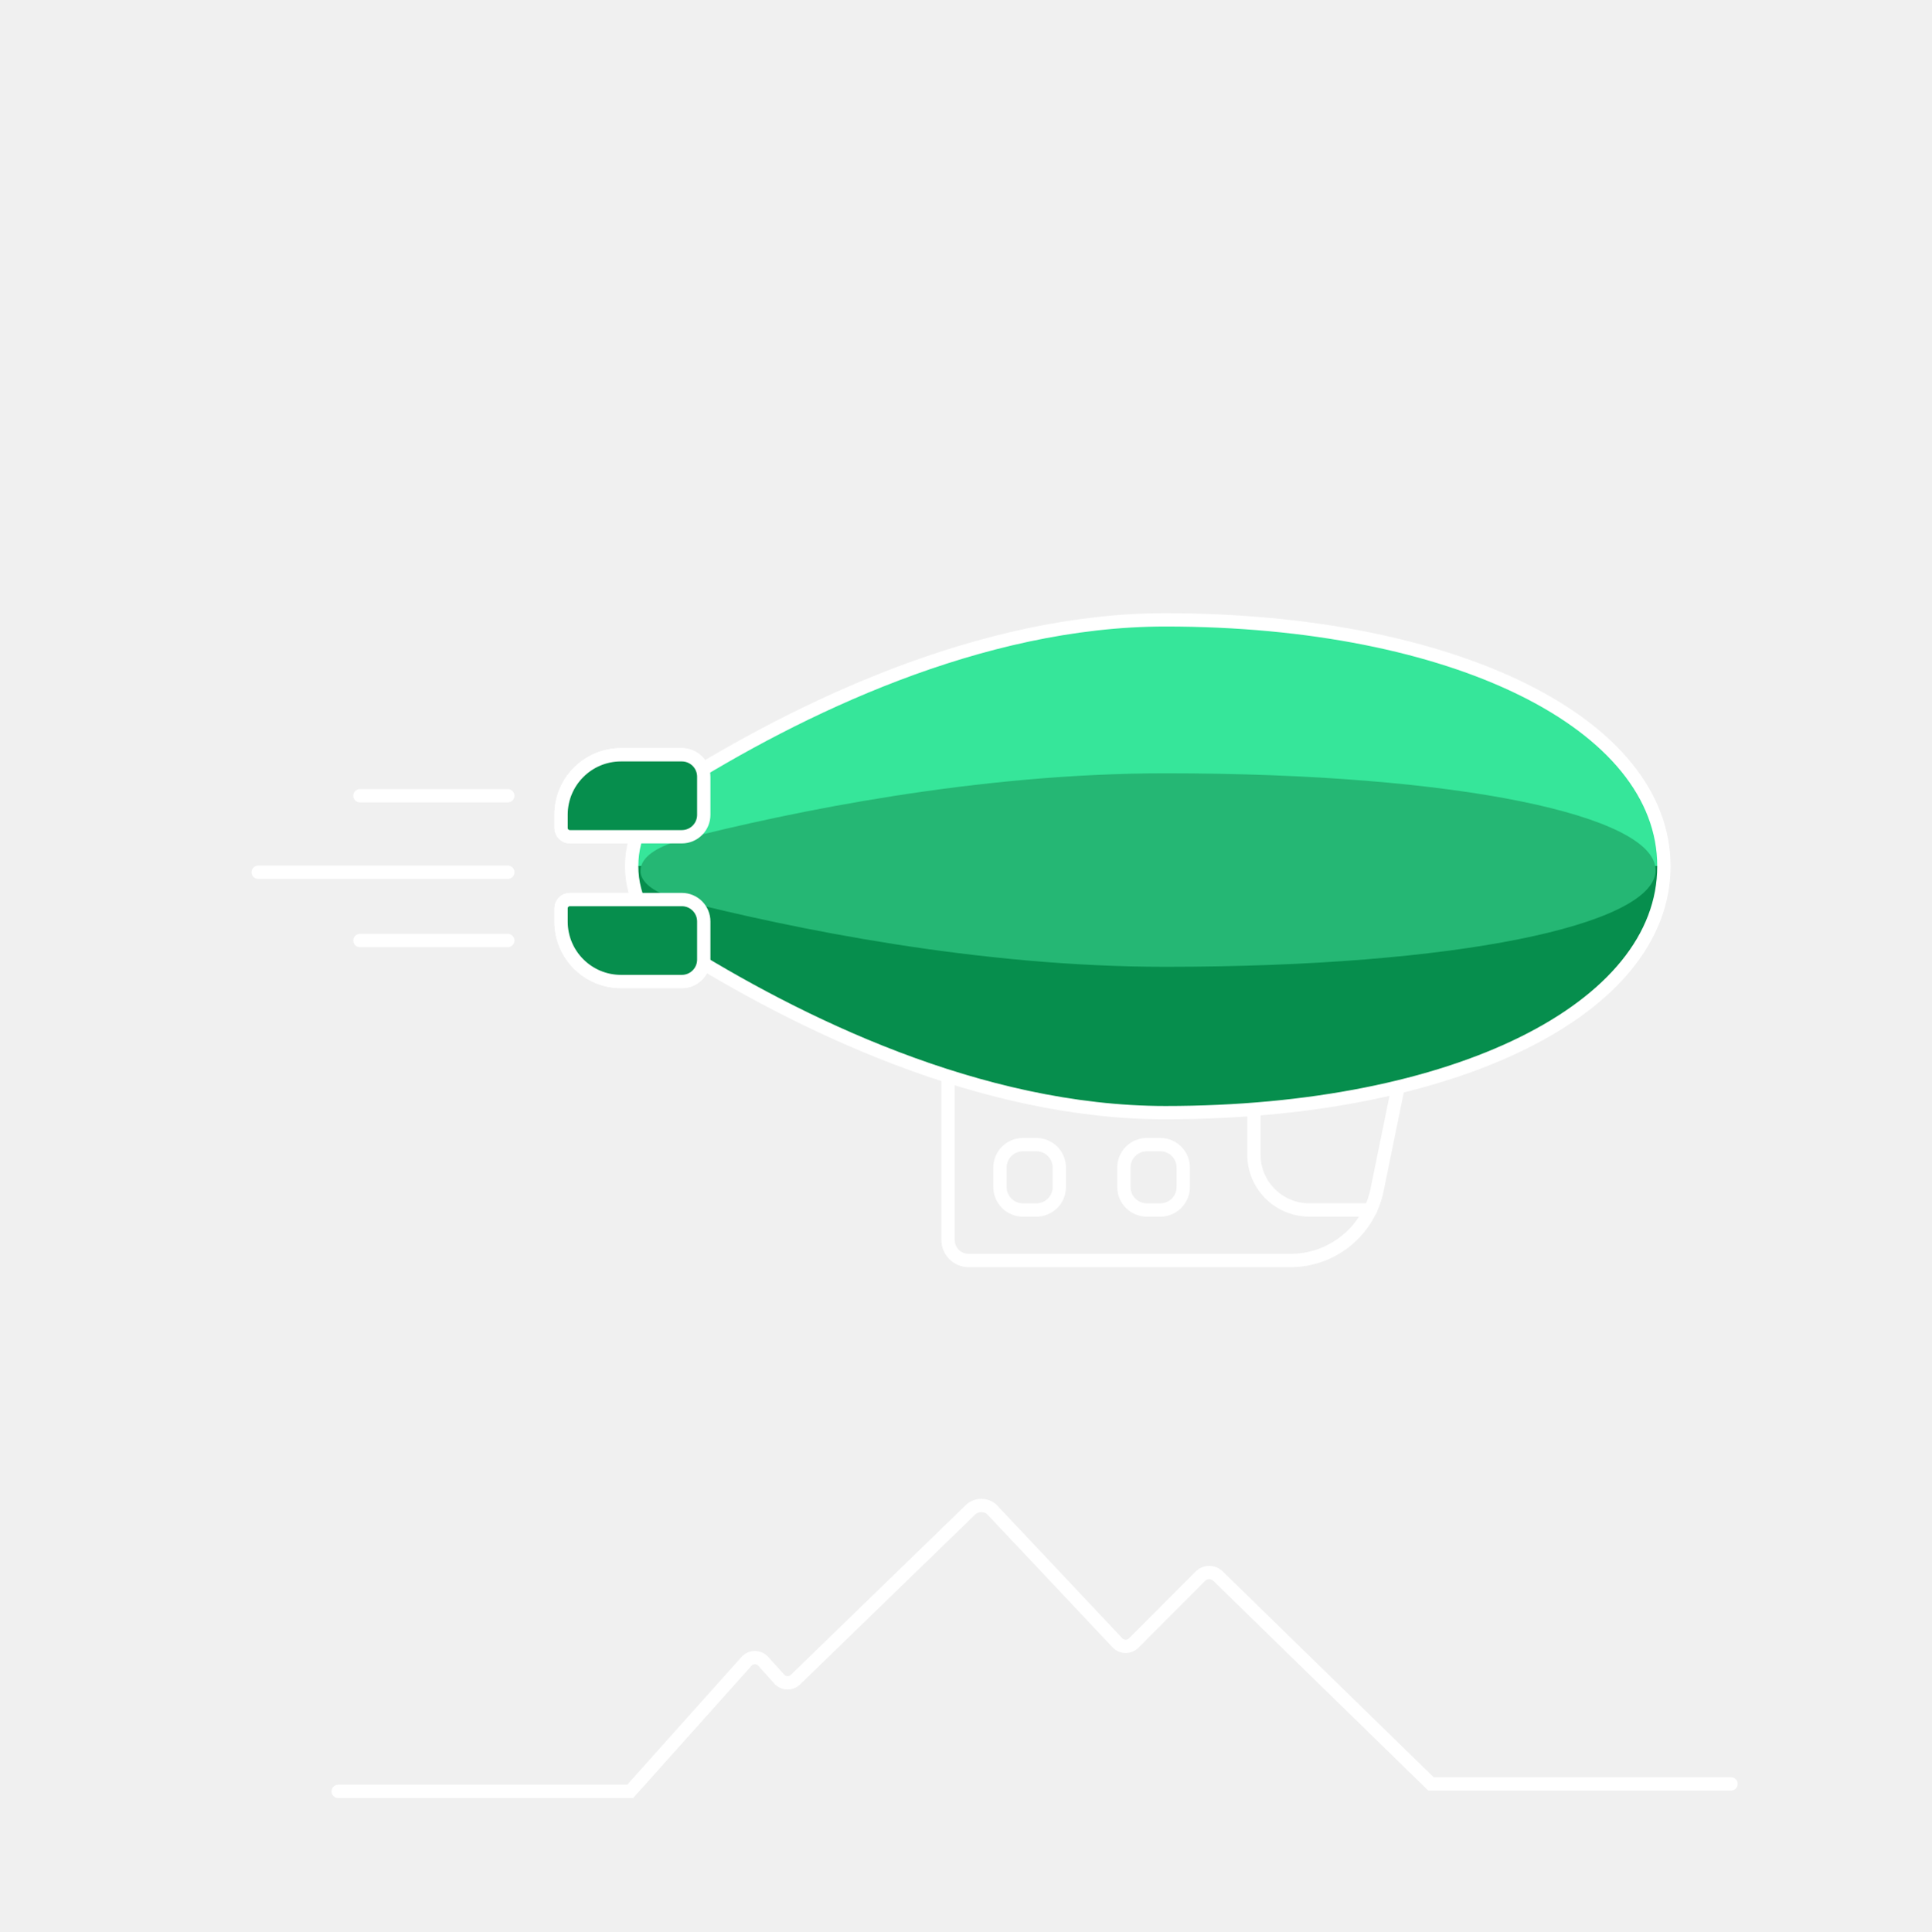
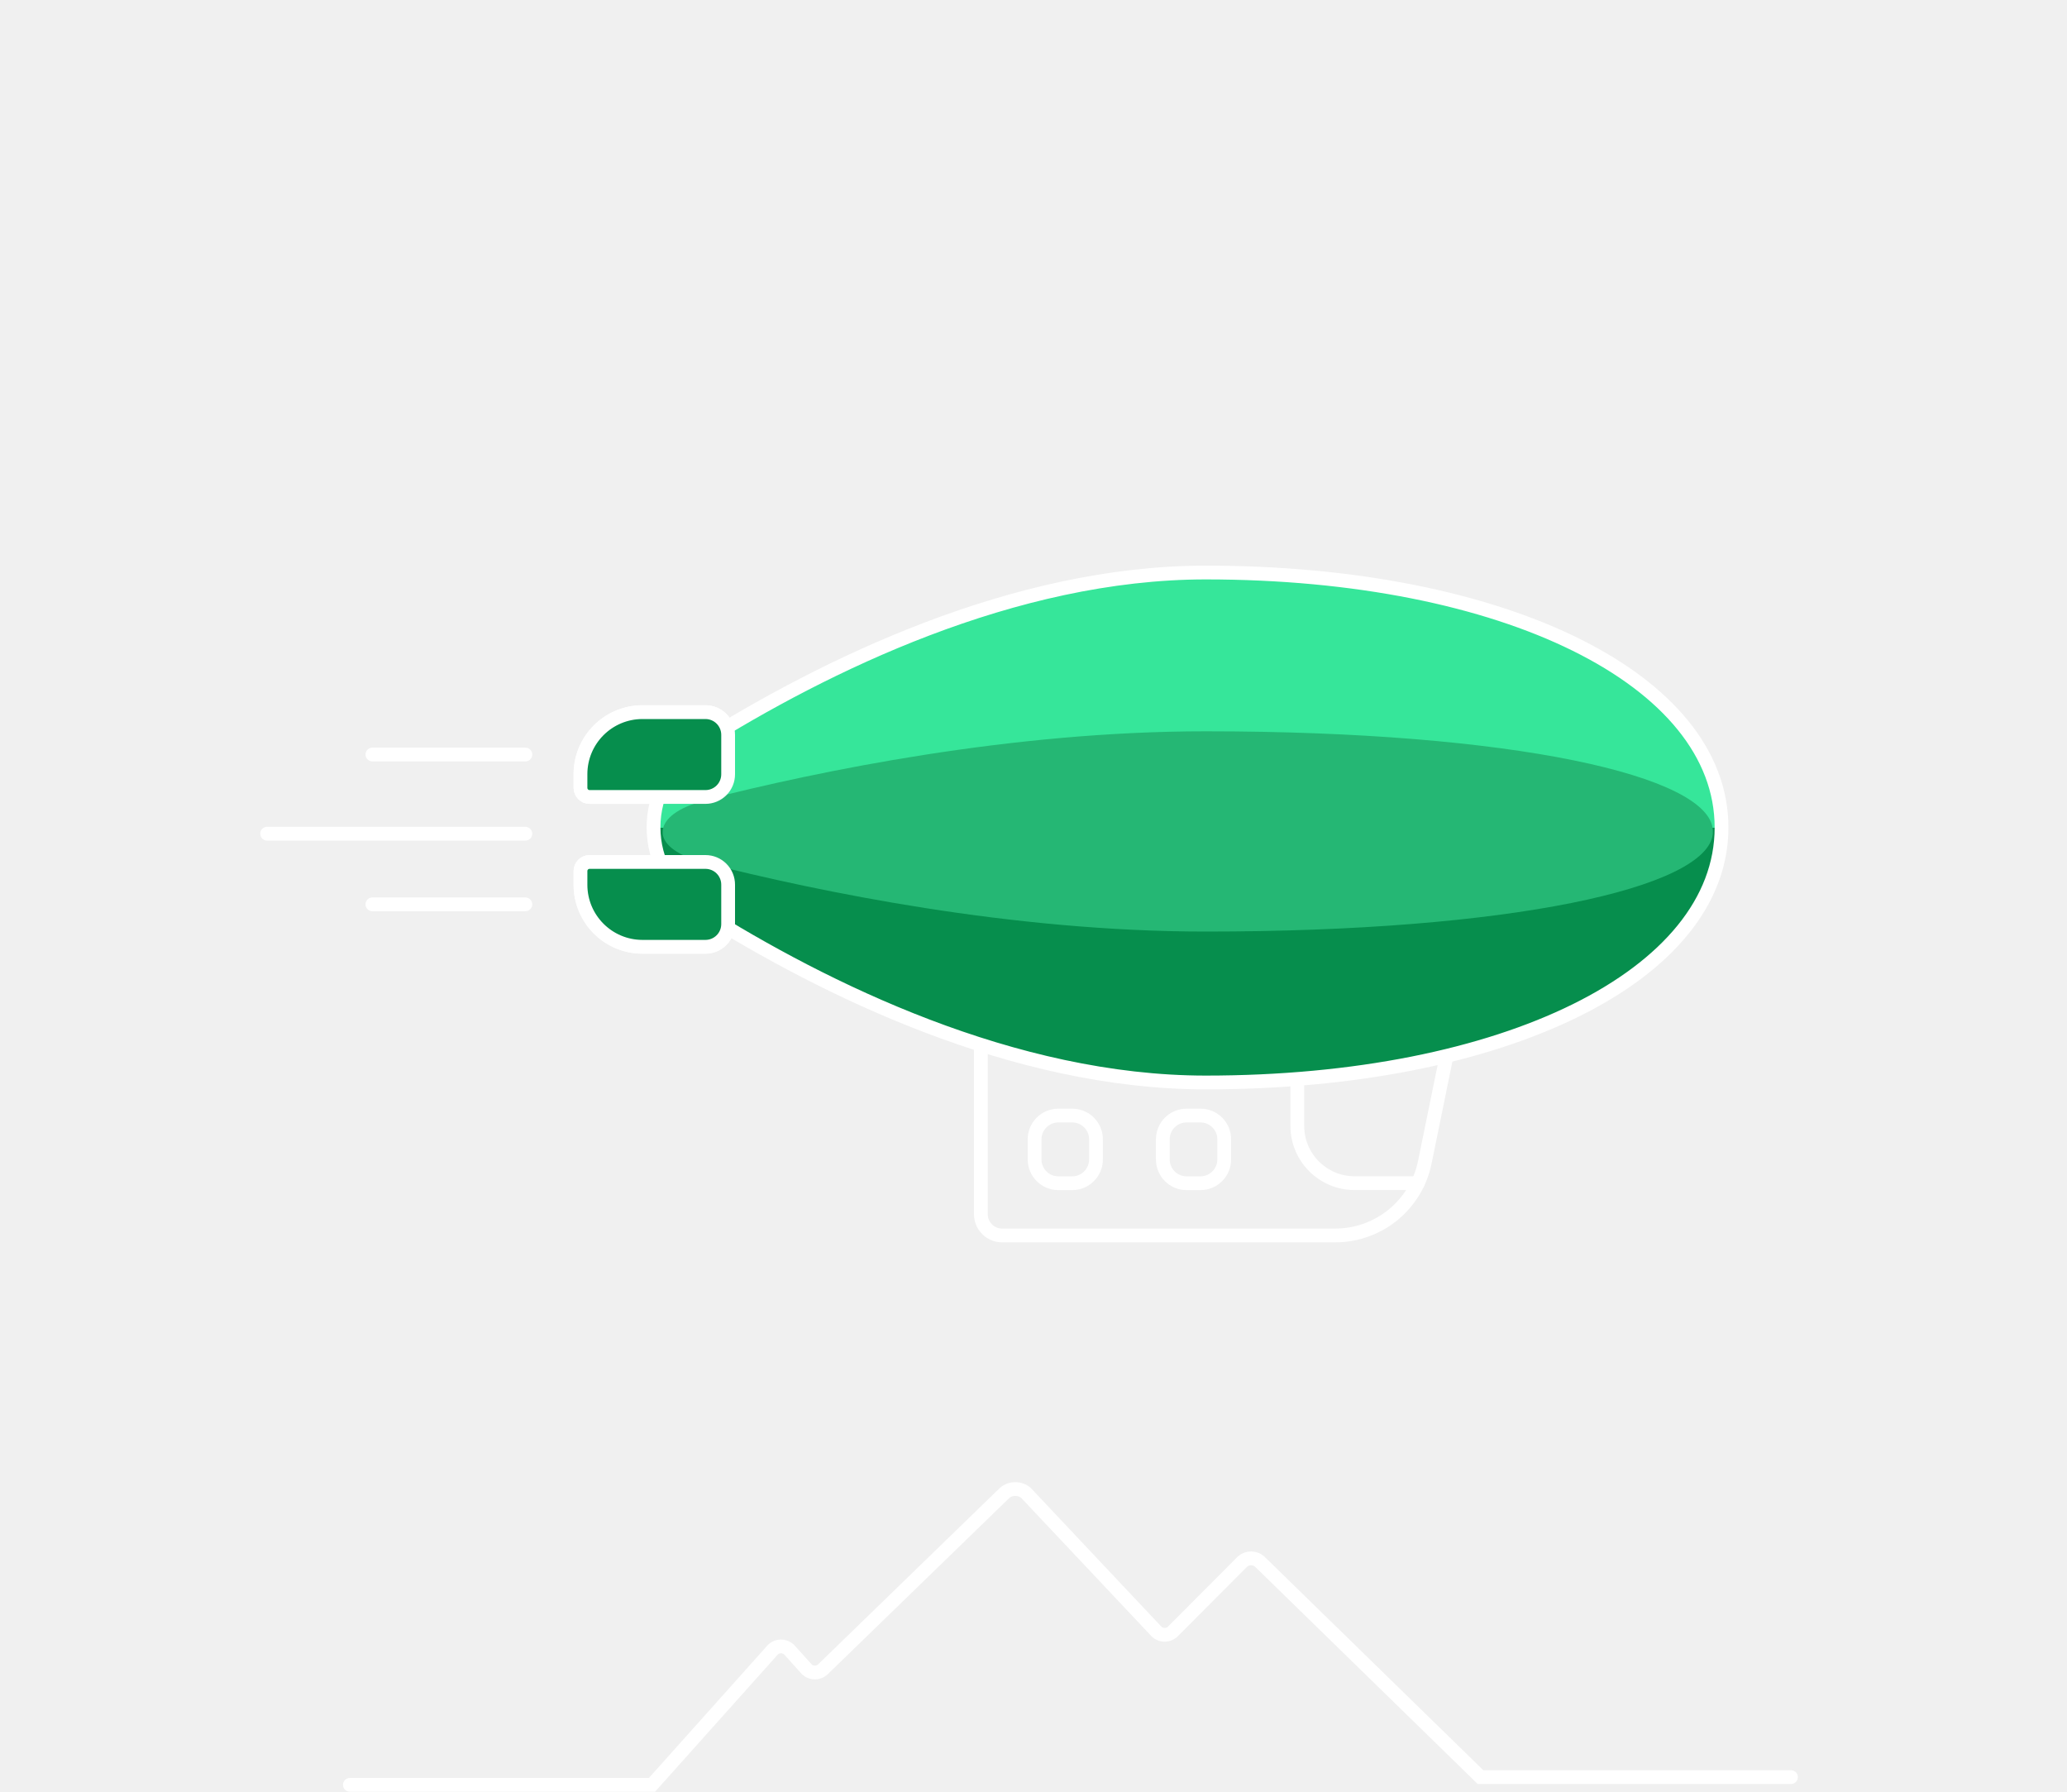
- <svg xmlns="http://www.w3.org/2000/svg" viewBox="30 60 290 290">
+ <svg xmlns="http://www.w3.org/2000/svg" viewBox="30 70 300 260">
  <animate id="start" begin="indefinite" dur="0.1s" repeatCount="1" />
  <g transform-origin="200 220">
    <animateTransform attributeName="transform" type="scale" values="1 1; 1 0.9; 1 1" keyTimes="0; 0.5; 1" keySplines="         0.3 0 0.3 1;         0.3 0 0.3 1" dur="1.8s" begin="start.begin" end="mountains.end" repeatCount="indefinite" />
    <animateTransform attributeName="transform" type="skewX" values="0; 5; 0" keyTimes="0; 0.5; 1" keySplines="         0.3 0 0.3 1;         0.3 0 0.3 1" dur="1.8s" begin="start.begin" end="mountains.end" repeatCount="indefinite" additive="sum" />
    <animate attributeName="opacity" begin="mountains.begin" to="0" dur="0.3s" repeatCount="1" fill="freeze" />
    <path d="M175.44,249.28h48.36a13.27,13.27,0,0,0,13-10.65l3.74-18.32H172.36v25.89A3.09,3.09,0,0,0,175.44,249.28Z" fill="none" stroke="#fff" stroke-linecap="round" stroke-linejoin="round" stroke-width="2" />
    <path d="M185.64,231.88h-2.05a3.45,3.45,0,0,0-3.43,3.45v2.92a3.45,3.45,0,0,0,3.43,3.45h2.05a3.45,3.45,0,0,0,3.43-3.45v-2.92A3.45,3.45,0,0,0,185.64,231.88Z" fill="none" stroke="#fff" stroke-linecap="round" stroke-linejoin="round" stroke-width="2" />
    <path d="M204.25,231.88h-2.05a3.45,3.45,0,0,0-3.43,3.45v2.92a3.45,3.45,0,0,0,3.43,3.45h2.05a3.45,3.45,0,0,0,3.43-3.45v-2.92A3.44,3.44,0,0,0,204.25,231.88Z" fill="none" stroke="#fff" stroke-linecap="round" stroke-linejoin="round" stroke-width="2">
      <animate attributeName="d" dur="0.6s" begin="mountains.begin" repeatCount="1" values="       M204.25,231.88h-2.05a3.45,3.45,0,0,0-3.43,3.45v2.92a3.45,3.45,0,0,0,3.43,3.45h2.05a3.45,3.45,0,0,0,3.43-3.45v-2.92A3.44,3.44,0,0,0,204.25,231.88Z;       M275,225.43H257.87a17.6,17.6,0,0,1-17.52-17.58V170a17.6,17.6,0,0,1,17.52-17.58H275A17.6,17.6,0,0,1,292.51,170v37.83A17.61,17.61,0,0,1,275,225.43Z" fill="freeze" />
    </path>
    <path d="M235.79,241.69h-9.22a8.31,8.31,0,0,1-8.28-8.31V220.31" fill="none" stroke="#fff" stroke-linecap="round" stroke-miterlimit="10" stroke-width="2" />
  </g>
  <g transform-origin="123 190.98">
    <animateTransform attributeName="transform" type="translate" begin="start.begin -0.9s" values="0 -3; 0 3; 0 -3" keyTimes="0; 0.5; 1" keySplines="         0.3 0 0.3 1;         0.3 0 0.3 1" dur="1.8s" end="mountains.end" repeatCount="indefinite" />
    <animateTransform attributeName="transform" type="scale" begin="start.begin -0.9s" values="1 0.9; 1 1; 1 0.9; 1 1; 1 0.9" keyTimes="0; 0.25; 0.5; 0.75; 1" keySplines="         0.3 0 0.3 1;         0.3 0 0.3 1;         0.3 0 0.3 1;         0.3 0 0.3 1" dur="1.8s" end="mountains.end" repeatCount="indefinite" additive="sum" />
    <animate attributeName="opacity" begin="mountains.begin" to="0" dur="0.3s" repeatCount="1" fill="freeze" />
    <path d="M123.23,173.34h9.16a3.29,3.29,0,0,1,3.29,3.3v5.71a3.29,3.29,0,0,1-3.29,3.3H115.57a1.32,1.32,0,0,1-1.32-1.32v-2a9,9,0,0,1,9-9" fill="#068e4d" />
    <path d="M123.23,207.39h9.16a3.29,3.29,0,0,0,3.29-3.3v-5.71a3.29,3.29,0,0,0-3.29-3.3H115.57a1.32,1.32,0,0,0-1.32,1.32v2a9,9,0,0,0,9,9" fill="#068e4d" />
    <path d="M123.23,173.34h9.16a3.29,3.29,0,0,1,3.29,3.3v5.71a3.29,3.29,0,0,1-3.29,3.3H115.57a1.32,1.32,0,0,1-1.32-1.32v-2A9,9,0,0,1,123.23,173.34Z" fill="none" stroke="#fff" stroke-linecap="round" stroke-linejoin="round" stroke-width="2" />
    <path d="M123.23,207.39h9.16a3.29,3.29,0,0,0,3.29-3.3v-5.71a3.29,3.29,0,0,0-3.29-3.3H115.57a1.32,1.32,0,0,0-1.32,1.32v2A9,9,0,0,0,123.23,207.39Z" fill="none" stroke="#fff" stroke-linecap="round" stroke-linejoin="round" stroke-width="2" />
  </g>
  <g>
    <animate attributeName="opacity" begin="mountains.begin" to="0" dur="0.3s" repeatCount="1" fill="freeze" />
    <defs>
      <linearGradient id="two-color-gradient" x1="0%" y1="0%" x2="0%" y2="100%">
        <stop offset="50%" stop-color="#36e69a" />
        <stop offset="50%" stop-color="#068e4d" />
      </linearGradient>
    </defs>
    <path d="M205,227.08c43.38,0,74.86-15.55,74.86-37s-31.48-37-74.86-37c-27.94,0-55.36,13.53-73.46,24.87a14.3,14.3,0,0,0,0,24.21c18.09,11.33,45.52,24.87,73.46,24.87" fill="url(#two-color-gradient)" />
    <path d="M205,227.08c43.38,0,74.86-15.55,74.86-37s-31.48-37-74.86-37c-27.94,0-55.36,13.53-73.46,24.87a14.3,14.3,0,0,0,0,24.21C149.63,213.54,177.06,227.08,205,227.08Z" fill="none" stroke="#fff" stroke-width="2" />
    <path d="M132.18,186.12c16.74-4.27,44.58-10,72.81-10,44.53,0,73.26,6.43,73.61,14.38,0,0.17,0,.34,0,0.51-0.85,7.86-29.45,14.17-73.6,14.17-28.23,0-56.07-5.76-72.81-10-3.79-1-5.79-2.53-6-4.13l0-.51c0.13-1.69,2.15-3.36,6.1-4.37" fill="#25b774">
      <animate attributeName="d" dur="1.8s" begin="start.begin" end="mountains.end" repeatCount="indefinite" values="       m 132.18,186.12 c 16.74,-4.27 44.328,-13.523 72.558,-13.523 44.53,0 73.512,9.953 73.862,17.903 v 0.51 c -0.85,7.86 -29.45,11.025 -73.6,11.025 -28.23,0 -56.07,-2.615 -72.81,-6.855 -3.79,-1 -5.79,-2.53 -6,-4.13 v -0.51 c 0.13,-1.69 2.15,-3.36 6.1,-4.37;       m 132.18,186.12 c 16.74,-4.27 44.58,-6.981 72.81,-6.981 44.53,0 73.26,3.411 73.61,11.361 v 0.51 c -0.85,7.86 -29.702,17.944 -73.852,17.944 -28.23,0 -55.818,-9.534 -72.558,-13.774 -3.79,-1 -5.79,-2.53 -6,-4.13 v -0.51 c 0.13,-1.69 2.15,-3.36 6.1,-4.37;       m 132.18,186.12 c 16.74,-4.27 44.328,-13.523 72.558,-13.523 44.53,0 73.512,9.953 73.862,17.903 v 0.51 c -0.85,7.86 -29.45,11.025 -73.6,11.025 -28.23,0 -56.07,-2.615 -72.81,-6.855 -3.79,-1 -5.79,-2.53 -6,-4.13 v -0.51 c 0.13,-1.69 2.15,-3.36 6.1,-4.37;" />
    </path>
  </g>
  <g id="tail-front" transform-origin="123 190.98">
    <animateTransform attributeName="transform" type="translate" values="0 -3; 0 3; 0 -3" keyTimes="0; 0.5; 1" keySplines="         0.3 0 0.3 1;         0.3 0 0.3 1" dur="1.8s" begin="start.begin" end="mountains.end" repeatCount="indefinite" />
    <animateTransform attributeName="transform" type="scale" values="1 0.9; 1 1; 1 0.9; 1 1; 1 0.9" keyTimes="0; 0.25; 0.5; 0.75; 1" keySplines="         0.3 0 0.3 1;         0.3 0 0.3 1;         0.3 0 0.3 1;         0.3 0 0.3 1" dur="1.8s" begin="start.begin" end="mountains.end" repeatCount="indefinite" additive="sum" />
    <animate attributeName="opacity" begin="mountains.begin" to="0" dur="0.3s" repeatCount="1" fill="freeze" />
    <path d="M123.23,173.34h9.16a3.29,3.29,0,0,1,3.29,3.3v5.71a3.29,3.29,0,0,1-3.29,3.3H115.57a1.32,1.32,0,0,1-1.32-1.32v-2a9,9,0,0,1,9-9" fill="#068e4d" />
    <path d="M123.23,207.39h9.16a3.29,3.29,0,0,0,3.29-3.3v-5.71a3.29,3.29,0,0,0-3.29-3.3H115.57a1.32,1.32,0,0,0-1.32,1.32v2a9,9,0,0,0,9,9" fill="#068e4d" />
    <path d="M123.23,173.34h9.16a3.29,3.29,0,0,1,3.29,3.3v5.71a3.29,3.29,0,0,1-3.29,3.3H115.57a1.32,1.32,0,0,1-1.32-1.32v-2A9,9,0,0,1,123.23,173.34Z" fill="none" stroke="#fff" stroke-linecap="round" stroke-linejoin="round" stroke-width="2" />
    <path d="M123.23,207.39h9.16a3.29,3.29,0,0,0,3.29-3.3v-5.71a3.29,3.29,0,0,0-3.29-3.3H115.57a1.32,1.32,0,0,0-1.32,1.32v2A9,9,0,0,0,123.23,207.39Z" fill="none" stroke="#fff" stroke-linecap="round" stroke-linejoin="round" stroke-width="2" />
  </g>
  <g opacity="0">
    <animateTransform id="moveCloud1" attributeName="transform" type="translate" from="200 0" to="0 0" calcMode="linear" dur="1s" begin="start.begin" repeatCount="1" fill="freeze" />
    <animate attributeName="opacity" begin="start.begin" from="0" to="1" dur="0.3s" repeatCount="1" fill="freeze" />
    <animate attributeName="opacity" begin="moveCloud1.end - 0.3s" from="1" to="0" dur="0.3s" repeatCount="1" fill="freeze" />
    <line x1="68.95" y1="107.8" x2="131.86" y2="107.8" fill="none" stroke="#fff" stroke-linecap="round" stroke-miterlimit="10" stroke-width="2" />
    <path d="M41.77,97.54H77.06a12.4,12.4,0,1,1,24.8,0h17.93" fill="none" stroke="#fff" stroke-linecap="round" stroke-miterlimit="10" stroke-width="2" />
  </g>
  <g opacity="0">
    <animateTransform id="moveCloud2" attributeName="transform" type="translate" begin="start.begin + 0.6s" from="0 0" to="-200 0" calcMode="linear" dur="1s" repeatCount="1" fill="freeze" />
    <animate attributeName="opacity" begin="moveCloud2.begin" from="0" to="1" dur="0.3s" repeatCount="1" fill="freeze" />
    <animate attributeName="opacity" begin="moveCloud2.end - 0.3s" from="1" to="0" dur="0.3s" repeatCount="1" fill="freeze" />
    <line x1="258.96" y1="93.19" x2="298.74" y2="93.19" fill="none" stroke="#fff" stroke-linecap="round" stroke-miterlimit="10" stroke-width="2" />
    <path d="M278.75,82.91H251.39a12.4,12.4,0,1,0-24.8,0H208.65" fill="none" stroke="#fff" stroke-linecap="round" stroke-miterlimit="10" stroke-width="2" />
    <line x1="287.01" y1="82.91" x2="309.21" y2="82.91" fill="none" stroke="#fff" stroke-linecap="round" stroke-miterlimit="10" stroke-width="2" />
  </g>
  <g>
    <animate attributeName="opacity" begin="mountains.begin" to="0" dur="0.3s" repeatCount="1" fill="freeze" />
    <line transform-origin="106.25 179.49" x1="106.25" y1="179.49" x2="84.05" y2="179.49" fill="none" stroke="#fff" stroke-linecap="round" stroke-miterlimit="10" stroke-width="2">
      <animateTransform attributeName="transform" type="scale" values="1 1; 0.5 1; 1 1" keyTimes="0; 0.5; 1" keySplines="           0.3 0 0.3 1;           0.3 0 0.3 1" dur="0.9s" begin="start.begin" end="mountains.end" repeatCount="indefinite" />
    </line>
    <line transform-origin="106.25 190.98" x1="106.25" y1="190.98" x2="68.77" y2="190.98" fill="none" stroke="#fff" stroke-linecap="round" stroke-miterlimit="10" stroke-width="2">
      <animateTransform attributeName="transform" begin="start.begin -0.3s" type="scale" values="1 1; 0.5 1; 1 1" keyTimes="0; 0.5; 1" keySplines="           0.3 0 0.3 1;           0.3 0 0.3 1" dur="0.9s" end="mountains.end" repeatCount="indefinite" />
    </line>
    <line transform-origin="106.25 201.23" x1="106.25" y1="201.23" x2="84.05" y2="201.23" fill="none" stroke="#fff" stroke-linecap="round" stroke-miterlimit="10" stroke-width="2">
      <animateTransform attributeName="transform" begin="start.begin -0.6s" type="scale" values="1 1; 0.5 1; 1 1" keyTimes="0; 0.5; 1" keySplines="           0.3 0 0.3 1;           0.3 0 0.3 1" calcMode="spline" dur="0.9s" end="mountains.end" repeatCount="indefinite" />
    </line>
  </g>
  <path d="M289.94,327.88H244.88L212.8,296.58a1.89,1.89,0,0,0-2.44,0l-10.2,10.23a1.72,1.72,0,0,1-2.25,0l-19-20.17a2.4,2.4,0,0,0-3.1,0l-26.42,25.64a1.71,1.71,0,0,1-2.25,0l-2.63-2.92a1.71,1.71,0,0,0-2.31,0L124.63,329H80.78" fill="none" stroke="#fff" stroke-linecap="round" stroke-miterlimit="10" stroke-width="2">
    <animate id="mountains" attributeName="d" dur="0.6s" begin="start.begin + 2s" repeatCount="1" values="       M289.94,327.88H244.88L212.8,296.58a1.89,1.89,0,0,0-2.44,0l-10.2,10.23a1.72,1.72,0,0,1-2.25,0l-19-20.17a2.4,2.4,0,0,0-3.1,0l-26.42,25.64a1.71,1.71,0,0,1-2.25,0l-2.63-2.92a1.71,1.71,0,0,0-2.31,0L124.63,329H80.78;       M289.94,328H244.88L212.8,328a1.89,1.89,0,0,0-0,0l-10.2,0a1.72,1.72,0,0,1-0,0l-19,0a2.4,2.4,0,0,0-0,0l-26.42,0a1.71,1.71,0,0,1-0,0l-2.63,0a1.71,1.71,0,0,0-0,0L124.63,328H80.78" fill="freeze" />
  </path>
  <defs>
    <clipPath id="window">
      <path d="M275,225.43H257.87a17.6,17.6,0,0,1-17.52-17.58V170a17.6,17.6,0,0,1,17.52-17.58H275A17.6,17.6,0,0,1,292.51,170v37.83A17.61,17.61,0,0,1,275,225.43Z" />
    </clipPath>
  </defs>
  <g clip-path="url(#window)">
    <g transform="translate(300 160)" opacity="0">
      <animate attributeName="opacity" begin="mountains.begin" from="0" to="1" dur="0.6s" repeatCount="1" fill="freeze" />
      <animateTransform attributeName="transform" type="translate" begin="mountains.begin" from="300 160" to="-100 160" calcMode="linear" dur="2s" repeatCount="indefinite" />
      <line x1="28.18" y1="38.34" x2="91.09" y2="38.34" fill="none" stroke="#fff" stroke-linecap="round" stroke-miterlimit="10" stroke-width="2" />
      <path d="M41.77,97.54H77.06a12.4,12.4,0,1,1,24.8,0h17.93" transform="translate(-40.77 -69.46)" fill="none" stroke="#fff" stroke-linecap="round" stroke-miterlimit="10" stroke-width="2" />
      <line x1="218.19" y1="23.72" x2="257.97" y2="23.72" fill="none" stroke="#fff" stroke-linecap="round" stroke-miterlimit="10" stroke-width="2" />
      <path d="M278.75,82.91H251.39a12.4,12.4,0,1,0-24.8,0H208.65" transform="translate(-40.77 -69.46)" fill="none" stroke="#fff" stroke-linecap="round" stroke-miterlimit="10" stroke-width="2" />
      <line x1="246.24" y1="13.45" x2="268.43" y2="13.45" fill="none" stroke="#fff" stroke-linecap="round" stroke-miterlimit="10" stroke-width="2" />
    </g>
  </g>
  <g class="cabin">
    <path opacity="0" d="M204.25,231.88h-2.05a3.45,3.45,0,0,0-3.43,3.45v2.92a3.45,3.45,0,0,0,3.43,3.45h2.05a3.45,3.45,0,0,0,3.43-3.45v-2.92A3.44,3.44,0,0,0,204.25,231.88Z" fill="none" stroke="#fff" stroke-linecap="round" stroke-linejoin="round" stroke-width="2">
      <animate attributeName="opacity" begin="mountains.begin" from="0" to="1" dur="0.6s" repeatCount="1" fill="freeze" />
      <animate attributeName="d" dur="0.6s" begin="mountains.begin" repeatCount="1" values="       M204.25,231.88h-2.05a3.45,3.45,0,0,0-3.43,3.45v2.92a3.45,3.45,0,0,0,3.43,3.45h2.05a3.45,3.45,0,0,0,3.43-3.45v-2.92A3.44,3.44,0,0,0,204.25,231.88Z;       M275,225.43H257.87a17.6,17.6,0,0,1-17.52-17.58V170a17.6,17.6,0,0,1,17.52-17.58H275A17.6,17.6,0,0,1,292.51,170v37.83A17.61,17.61,0,0,1,275,225.43Z" fill="freeze" />
    </path>
  </g>
  <g transform="translate(-50, 0)" transform-origin="150 327.88" opacity="0">
    <animateTransform id="moveSkie" begin="mountains.end + 0.3s" attributeName="transform" type="translate" to="0 0" keyTimes="0; 1" keySplines="0 0 0.3 1" calcMode="spline" dur="0.6s" repeatCount="1" fill="freeze" />
    <animateTransform attributeName="transform" type="skewX" begin="moveSkie.end" values="0; -2; 0" keySplines="0.4 0 0.7 1; 0.4 0 0.7 1" calcMode="spline" dur="1.5s" repeatCount="indefinite" />
    <animate attributeName="opacity" begin="moveSkie.begin" from="0" to="1" dur="0.6s" repeatCount="1" fill="freeze" />
    <path d="M91.14,327.79a2.2,2.2,0,0,1-2-2.36l13.66-193.17c1.1-15.49-4.8-21.92-8.75-24.47a1.35,1.35,0,0,1,.53-2.45C103,104,122.18,104,120,134.19L106.43,326.67a2.2,2.2,0,0,1-2.35,2Z" fill="#fff" />
    <path d="M124.5,328.17a2.2,2.2,0,0,1-2.17-2.23l2.24-193.63c0.19-15.53-6.07-21.61-10.16-23.91a1.35,1.35,0,0,1,.39-2.47c8.36-1.9,27.49-3,27.15,27.28l-2.25,192.93a2.2,2.2,0,0,1-2.22,2.18Z" fill="#fff" />
  </g>
  <g transform="translate(-50, 0)" opacity="0">
    <animateTransform id="moveChair" begin="mountains.end" attributeName="transform" type="translate" to="0 0" keyTimes="0; 1" keySplines="0 0 0.3 1" calcMode="spline" dur="0.6s" repeatCount="1" fill="freeze" />
    <animate attributeName="opacity" begin="moveChair.begin" from="0" to="1" dur="0.6s" repeatCount="1" fill="freeze" />
    <path d="M257.5,259.82H196.76V245.63h55.09a9.92,9.92,0,0,1,9.9,9.93,4.26,4.26,0,0,1-4.25,4.25" fill="#a67ee5" />
    <path d="M257.5,259.82H196.76V245.63h55.09a9.92,9.92,0,0,1,9.9,9.93A4.26,4.26,0,0,1,257.5,259.82Z" fill="none" stroke="#fff" stroke-miterlimit="10" stroke-width="2" />
    <polygon points="185.47 328.31 171.5 328.31 165.19 286.72 179.16 286.72 185.47 328.31" fill="#a67ee5" />
    <polygon points="185.47 328.31 171.5 328.31 165.19 286.72 179.16 286.72 185.47 328.31" fill="none" stroke="#fff" stroke-miterlimit="10" stroke-width="2" />
    <polygon points="235.03 328.31 221.06 328.31 214.76 286.72 228.72 286.72 235.03 328.31" fill="#a67ee5" />
    <polygon points="235.03 328.31 221.06 328.31 214.76 286.72 228.72 286.72 235.03 328.31" fill="none" stroke="#fff" stroke-miterlimit="10" stroke-width="2" />
    <path d="M281.33,272.45H225.44a5.59,5.59,0,0,1-5.53-4.77l-10.86-72.24a17.71,17.71,0,0,0-12.49-31.31H141.48L141.16,267l15.77,23.35,47.19,8.39a12.3,12.3,0,0,0,4.22.75h73a13.53,13.53,0,0,0,0-27.06" fill="#a67ee5" />
    <path d="M281.33,272.45H225.44a5.59,5.59,0,0,1-5.53-4.77l-10.86-72.24a17.71,17.71,0,0,0-12.49-31.31H141.48L141.16,267l15.77,23.35,47.19,8.39a12.3,12.3,0,0,0,4.22.75h73A13.53,13.53,0,0,0,281.33,272.45Z" fill="none" stroke="#fff" stroke-miterlimit="10" stroke-width="2" />
    <path d="M162.42,267.69l-10.86-72.24a17.71,17.71,0,1,0-29-13.61,18,18,0,0,0,.79,5.25L138.65,289a12.36,12.36,0,0,0,12.21,10.54h73a13.53,13.53,0,0,0,0-27.05H167.95a5.62,5.62,0,0,1-5.53-4.78" fill="#a67ee5" />
    <path d="M162.42,267.69l-10.86-72.24a17.71,17.71,0,1,0-29-13.61,18,18,0,0,0,.79,5.25L138.65,289a12.36,12.36,0,0,0,12.21,10.54h73a13.53,13.53,0,0,0,0-27.05H167.95A5.62,5.62,0,0,1,162.42,267.69Z" fill="none" stroke="#fff" stroke-miterlimit="10" stroke-width="2" />
    <path d="M206.26,259.82h-72l-2.13-14.19H200.6a9.92,9.92,0,0,1,9.9,9.93,4.26,4.26,0,0,1-4.25,4.25" fill="#a67ee5" />
    <path d="M206.26,259.82h-72l-2.13-14.19H200.6a9.92,9.92,0,0,1,9.9,9.93A4.26,4.26,0,0,1,206.26,259.82Z" fill="none" stroke="#fff" stroke-miterlimit="10" stroke-width="2" />
    <line x1="151.57" y1="195.44" x2="209.05" y2="195.44" fill="none" stroke="#fff" stroke-linecap="round" stroke-miterlimit="10" stroke-width="2" />
  </g>
  <g transform="translate(-50, 0)" transform-origin="150 327.88" opacity="0">
    <animateTransform id="movePalm" begin="mountains.end + 0.6s" attributeName="transform" type="translate" to="0 0" keyTimes="0; 1" keySplines="0 0 0.3 1" calcMode="spline" dur="0.6s" repeatCount="1" fill="freeze" />
    <animateTransform attributeName="transform" type="rotate" begin="movePalm.end" values="0; -5; 0" keySplines="0.4 0 0.7 1; 0.4 0 0.7 1" calcMode="spline" dur="1.5s" repeatCount="indefinite" />
    <animate attributeName="opacity" begin="movePalm.begin" from="0" to="1" dur="0.6s" repeatCount="1" fill="freeze" />
    <path d="M79.18,194A131,131,0,0,1,94.77,220.9a255,255,0,0,1-20.08-23.55,259,259,0,0,1-17.07-25.88A131.72,131.72,0,0,1,79.18,194" fill="#36e69a" />
    <path d="M80.94,214.39a127.19,127.19,0,0,1,22.8,20.49A242.09,242.09,0,0,1,77.9,219.17a235.86,235.86,0,0,1-23.42-18.7,119.82,119.82,0,0,1,26.46,13.92" fill="#36e69a" />
    <path d="M93.66,205.48a258.38,258.38,0,0,0,10.08,29.39,125.63,125.63,0,0,0-4.5-30.52,135.9,135.9,0,0,0-12.06-29.44,260.33,260.33,0,0,0,6.47,30.57" fill="#36e69a" />
    <path d="M107.32,213.52a250.14,250.14,0,0,0,2.06,30.67,119.93,119.93,0,0,0,3.76-30.05,131.24,131.24,0,0,0-4-31.36,238.1,238.1,0,0,0-1.87,30.74" fill="#25b774" />
    <path d="M83.08,229.56a121.93,121.93,0,0,1,26.29,14.64A225.91,225.91,0,0,1,81.21,235a228.11,228.11,0,0,1-26.37-12.69,113.61,113.61,0,0,1,28.25,7.29" fill="#25b774" />
    <path d="M88.06,243.83A118.11,118.11,0,0,1,115.62,255a211,211,0,0,1-28.78-5.6,220.87,220.87,0,0,1-27.42-9.33,114,114,0,0,1,28.65,3.73" fill="#25b774" />
    <path d="M118.71,224.79a238,238,0,0,0-3.1,30.25,117.11,117.11,0,0,0,8.82-28.54,127.44,127.44,0,0,0,1.42-31.19,213.92,213.92,0,0,0-7.15,29.48" fill="#25b774" />
    <path d="M98.86,262a118.24,118.24,0,0,1,27.07,12.34,212.3,212.3,0,0,1-28.53-6.79,220.78,220.78,0,0,1-27-10.45A114.06,114.06,0,0,1,98.86,262" fill="#068e4d" />
    <path d="M130.27,244.29a236.56,236.56,0,0,0-4.34,30.1,116.94,116.94,0,0,0,10-28.16,127.42,127.42,0,0,0,2.71-31.1,214.43,214.43,0,0,0-8.36,29.16" fill="#068e4d" />
    <path d="M108.9,280.69a118.21,118.21,0,0,1,26.54,13.47,213.62,213.62,0,0,1-28.23-8,221.65,221.65,0,0,1-26.55-11.57,113.82,113.82,0,0,1,28.24,6.08" fill="#068e4d" />
    <path d="M141,264.26a236.09,236.09,0,0,0-5.58,29.9,117.46,117.46,0,0,0,11.15-27.73,127.2,127.2,0,0,0,4-31A214.24,214.24,0,0,0,141,264.26" fill="#068e4d" />
    <path d="M92.62,217.67A529.26,529.26,0,0,1,149.48,328" fill="none" stroke="#36e69a" stroke-linecap="round" stroke-linejoin="round" stroke-width="2" />
  </g>
</svg>
